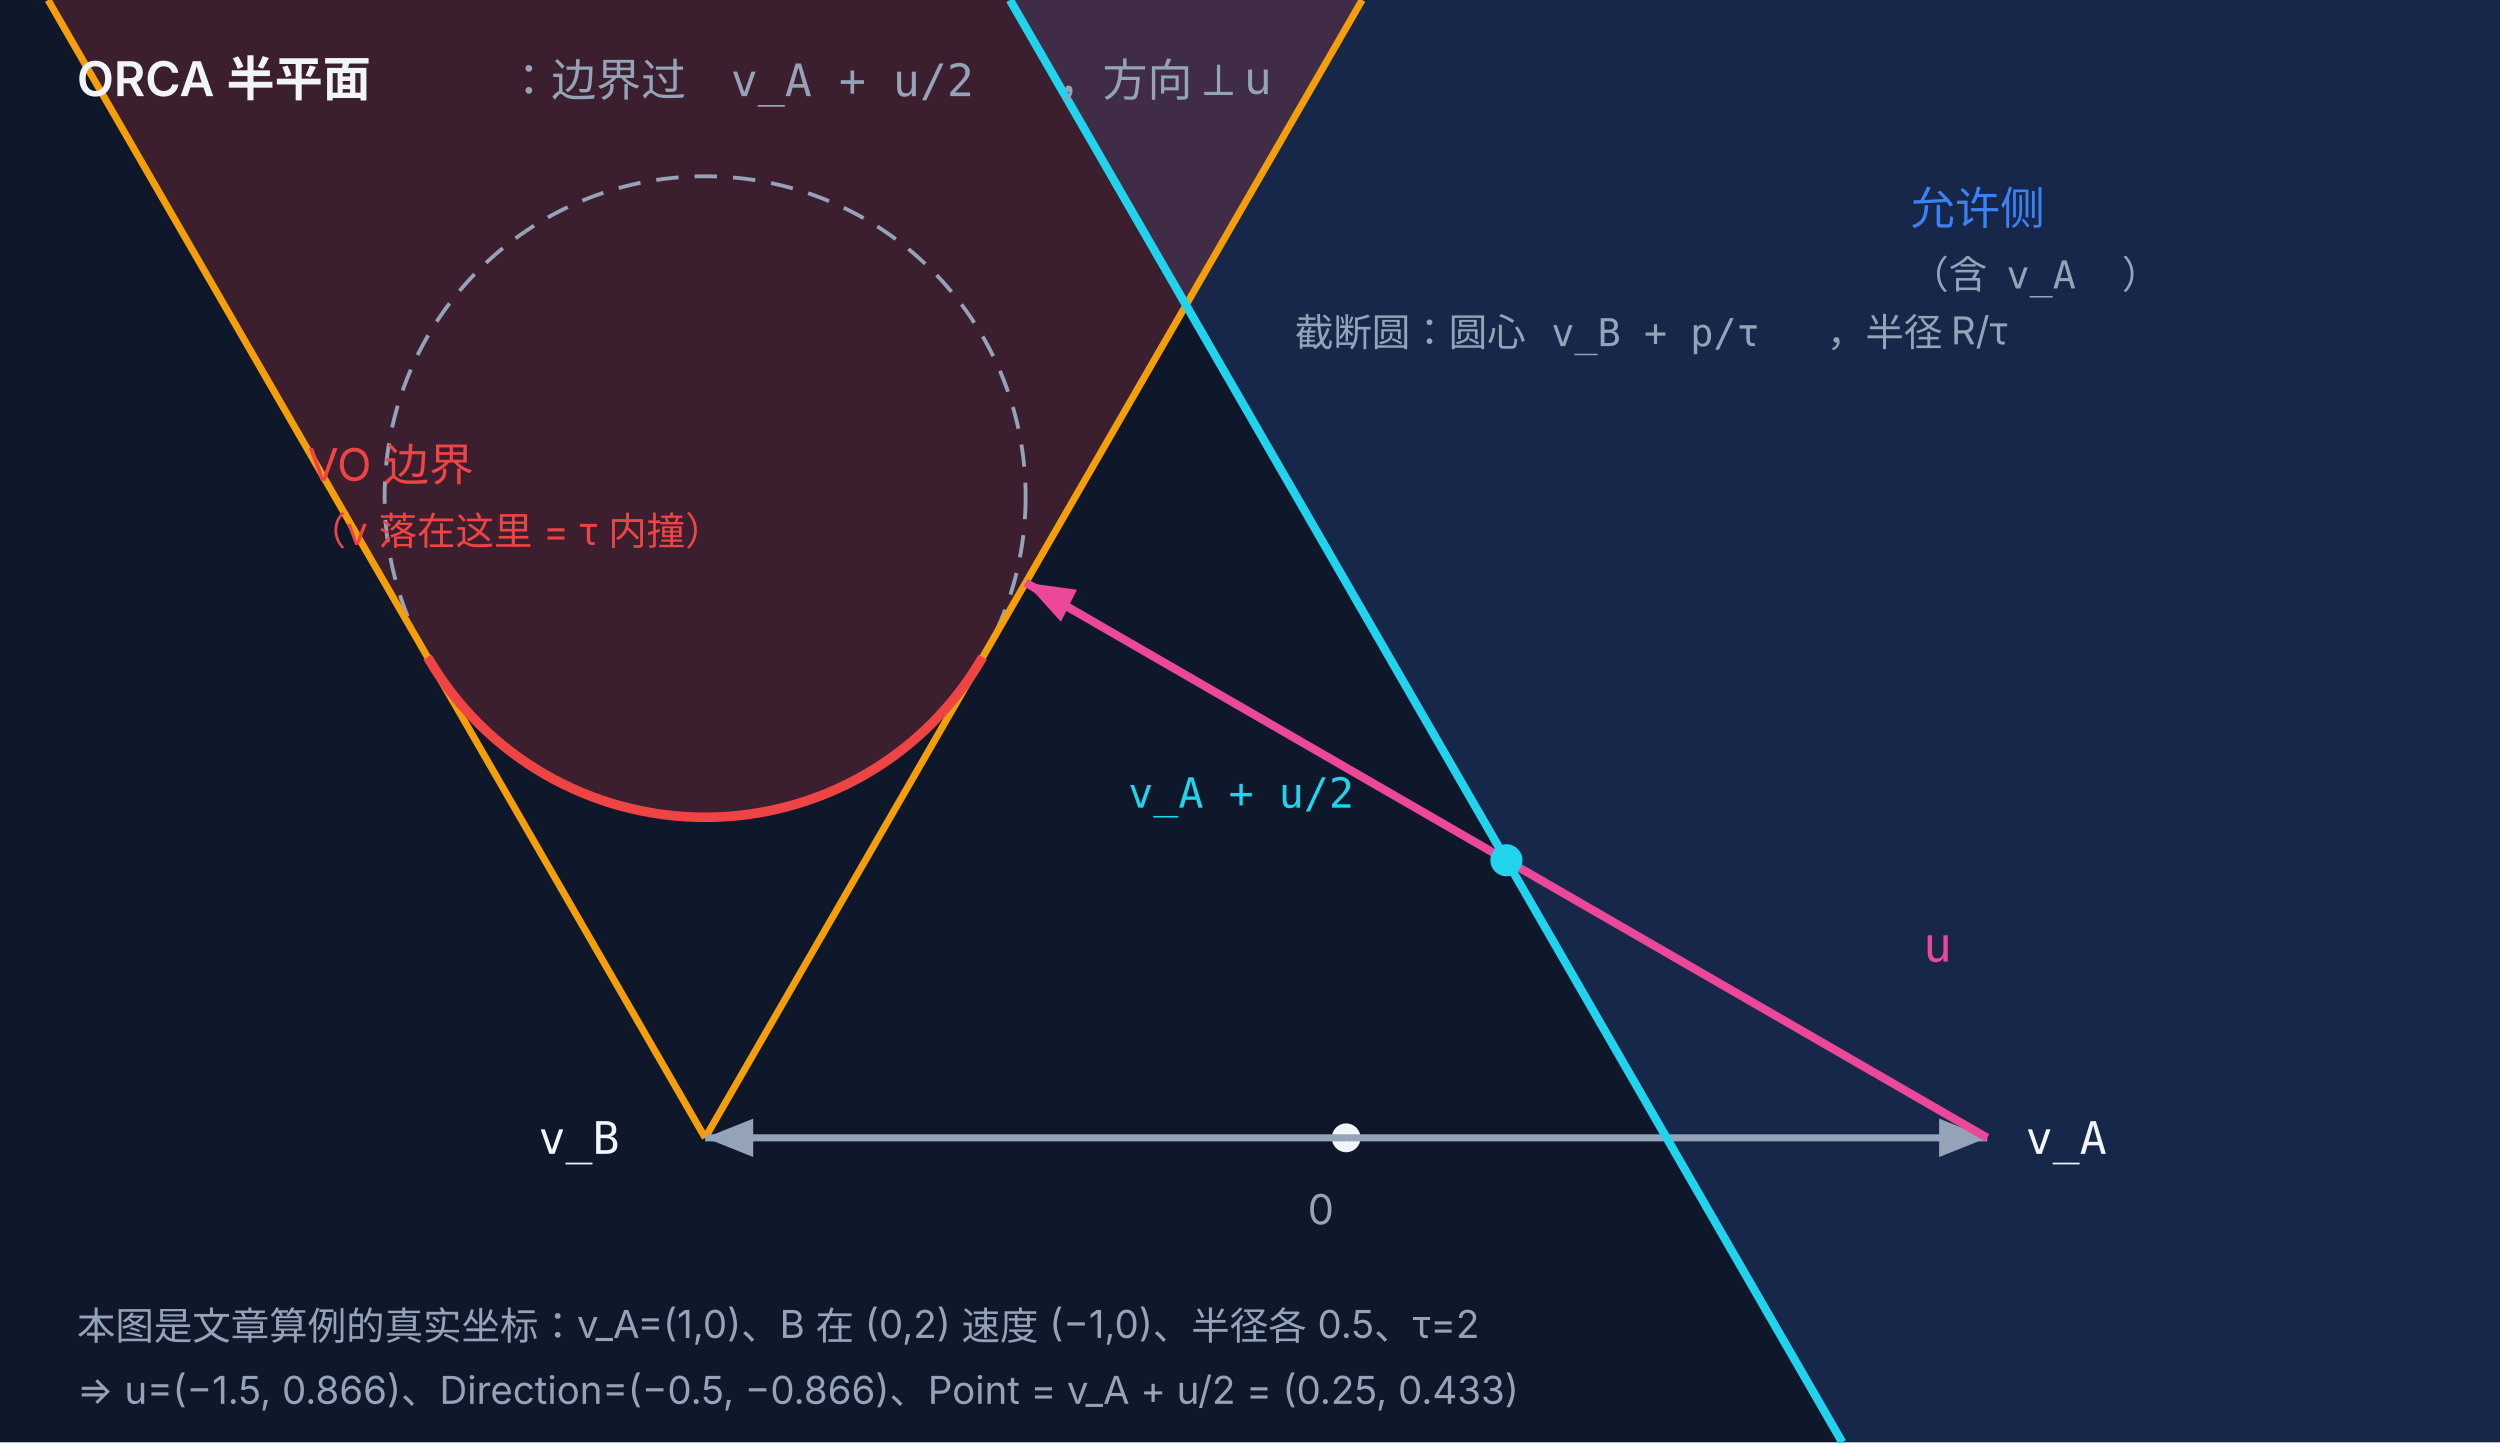
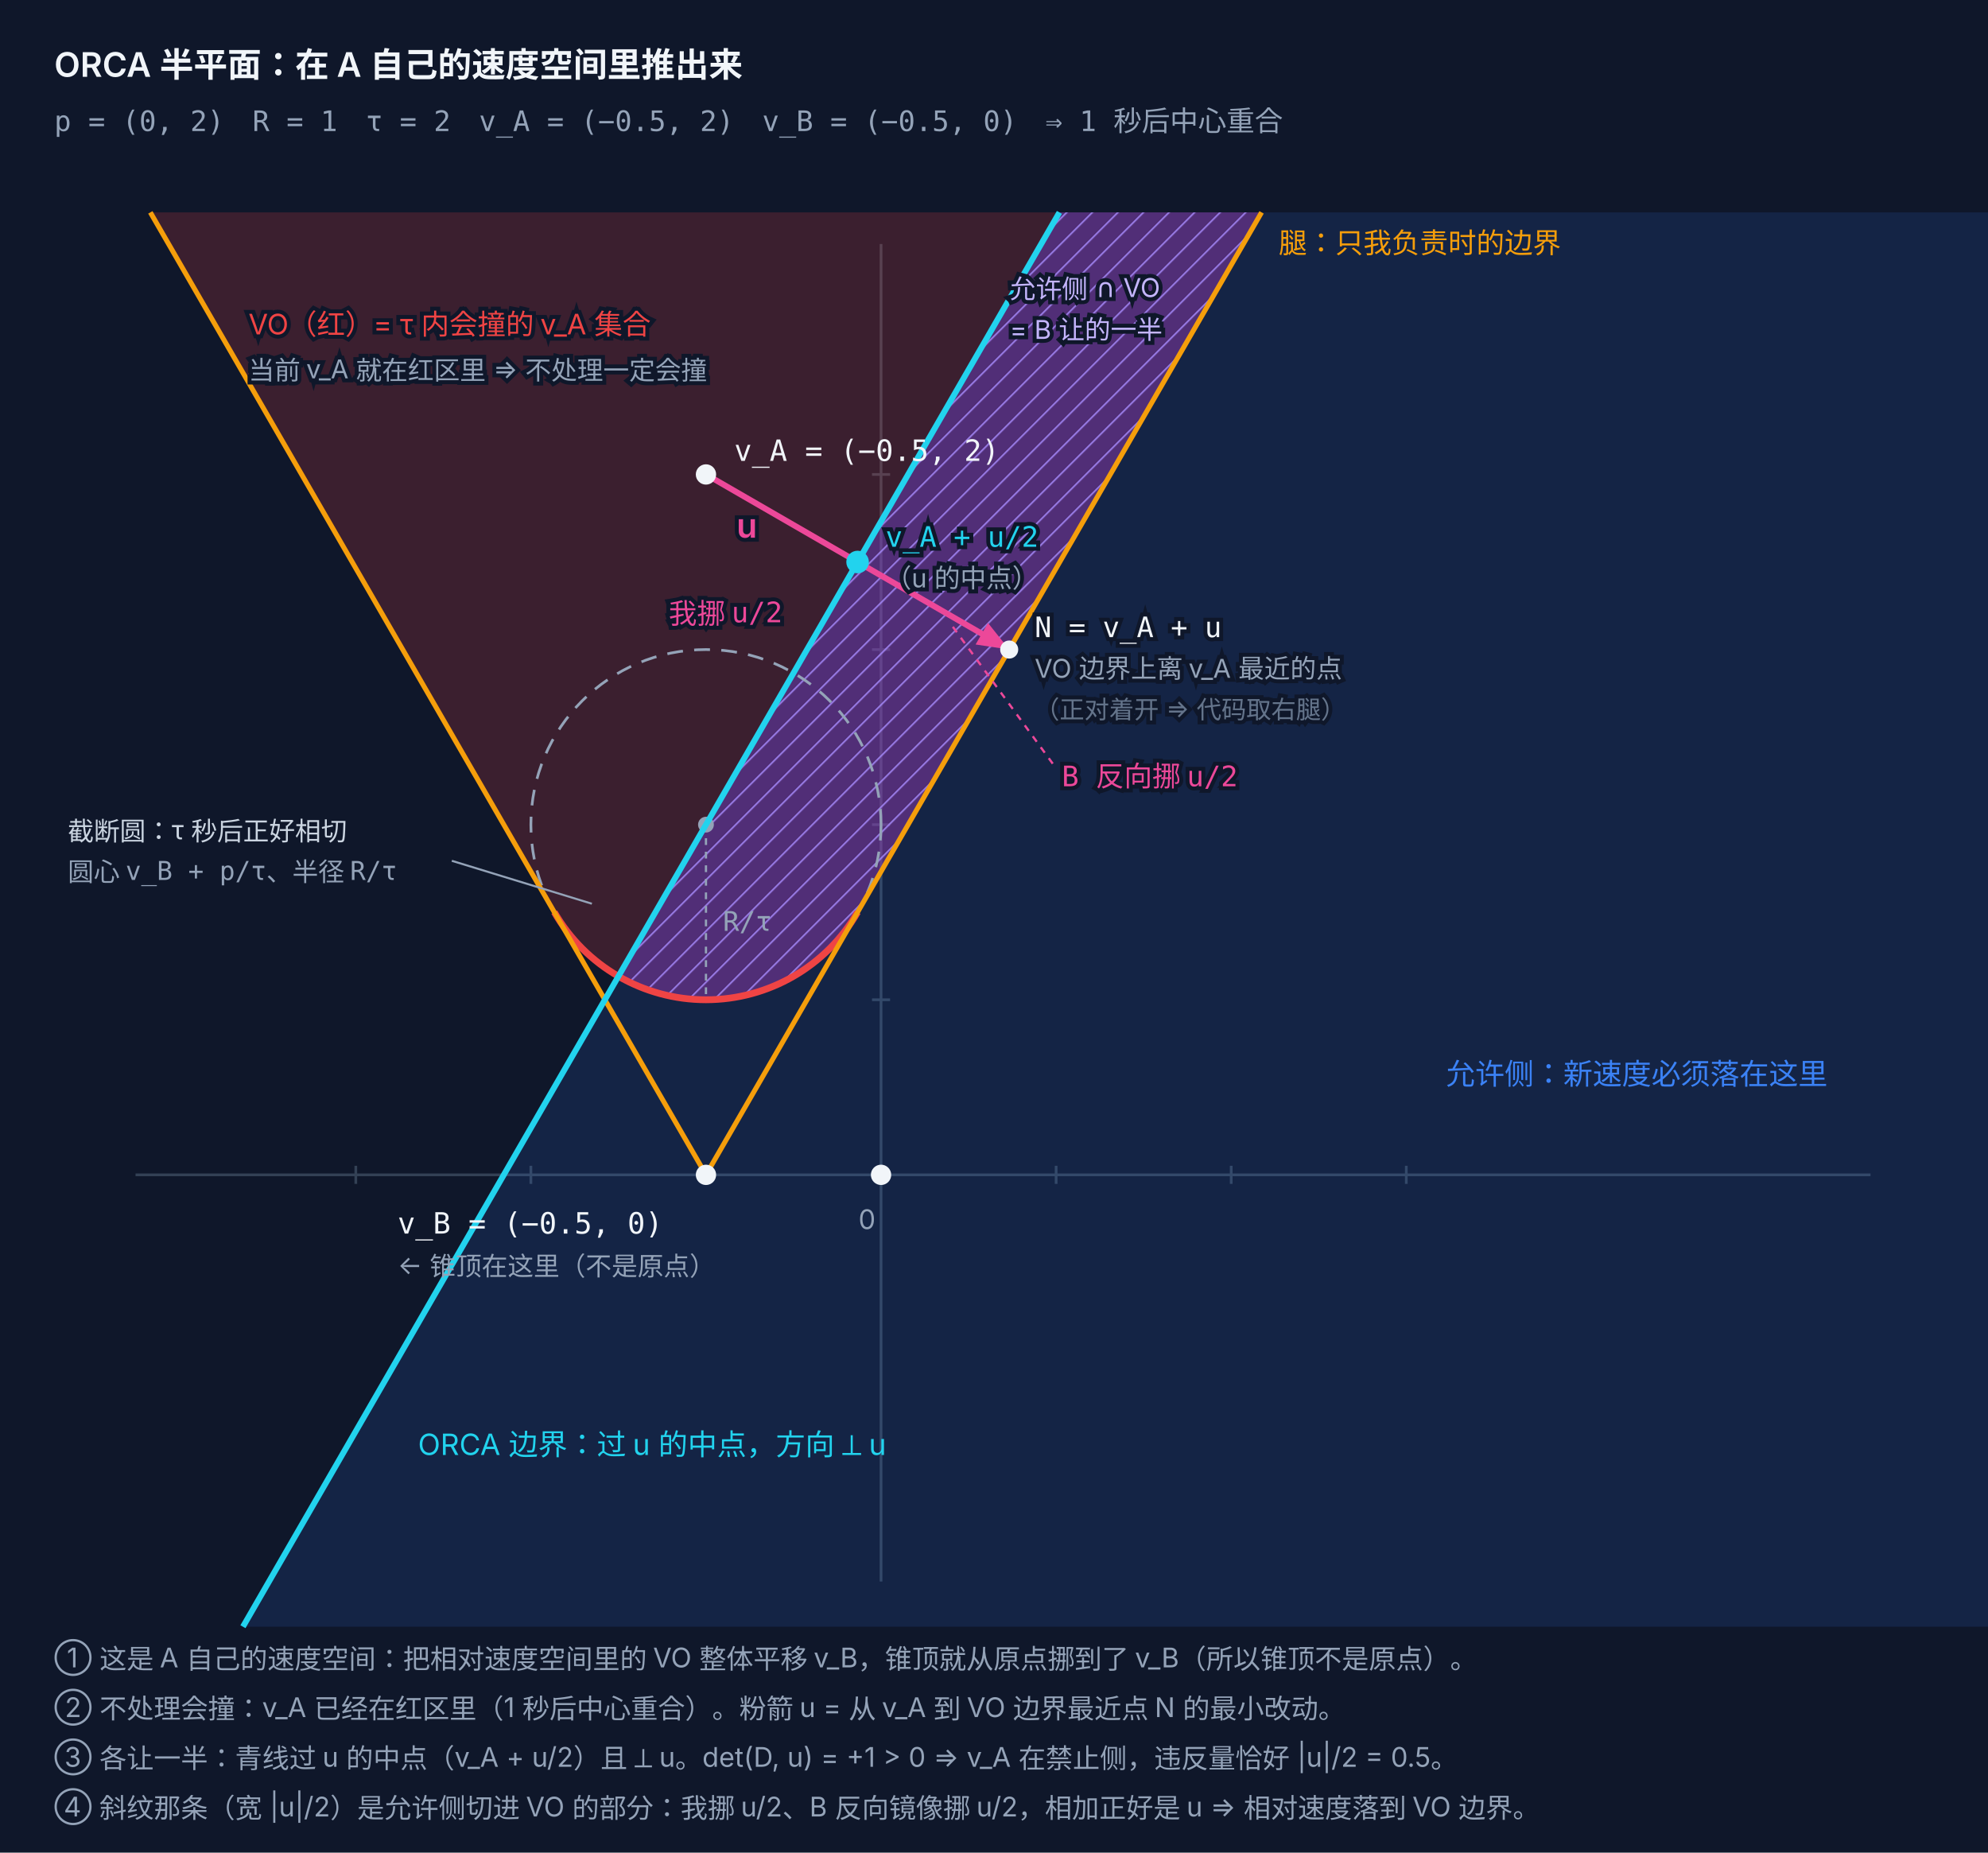
- <svg xmlns="http://www.w3.org/2000/svg" viewBox="0 0 780 450" width="780" height="450" font-family="'DM Sans', -apple-system, system-ui, sans-serif">
-   <rect width="780" height="450" fill="#0F172A" />
-   <path d="M315.1 0 L574.8 450 L780 450 L780 0 Z" fill="#3B82F6" fill-opacity="0.16" stroke="none" />
-   <path d="M306.6 205 A100 100 0 0 1 133.4 205 L15 0 L425 0 Z" fill="#EF4444" fill-opacity="0.20" stroke="none" />
-   <circle cx="220" cy="155" r="100" fill="none" stroke="#94A3B8" stroke-width="1.2" stroke-dasharray="7 5" />
-   <line x1="220" y1="355" x2="425" y2="0" stroke="#F59E0B" stroke-width="2.2" />
-   <line x1="220" y1="355" x2="15" y2="0" stroke="#F59E0B" stroke-width="2.2" />
-   <path d="M306.6 205 A100 100 0 0 1 133.4 205" fill="none" stroke="#EF4444" stroke-width="3" />
-   <circle cx="420" cy="355" r="4.5" fill="#F1F5F9" />
-   <text x="408" y="382" fill="#94A3B8" font-size="13">0</text>
-   <line x1="420" y1="355" x2="620" y2="355" stroke="#94A3B8" stroke-width="2.2" />
-   <polygon points="620,355 605,349 605,361" fill="#94A3B8" />
-   <text x="632" y="360" fill="#F1F5F9" font-size="14" font-family="ui-monospace, SFMono-Regular, Menlo, monospace">v_A</text>
-   <line x1="420" y1="355" x2="220" y2="355" stroke="#94A3B8" stroke-width="2.2" />
-   <polygon points="220,355 235,349 235,361" fill="#94A3B8" />
-   <text x="168" y="360" fill="#F1F5F9" font-size="14" font-family="ui-monospace, SFMono-Regular, Menlo, monospace">v_B</text>
-   <line x1="620" y1="355" x2="320" y2="181.8" stroke="#EC4899" stroke-width="2.6" />
-   <polygon points="320,181.8 336,184 331,194" fill="#EC4899" />
-   <text x="600" y="300" fill="#EC4899" font-size="15" font-family="ui-monospace, SFMono-Regular, Menlo, monospace">u</text>
-   <circle cx="470" cy="268.4" r="5" fill="#22D3EE" />
-   <text x="352" y="252" fill="#22D3EE" font-size="13" font-family="ui-monospace, SFMono-Regular, Menlo, monospace">v_A + u/2</text>
-   <line x1="315.1" y1="0" x2="574.8" y2="450" stroke="#22D3EE" stroke-width="2.6" />
-   <text x="24" y="30" fill="#F1F5F9" font-size="15" font-weight="600">ORCA 半平面</text>
-   <text x="158" y="30" fill="#94A3B8" font-size="14">：边界过</text>
-   <text x="228" y="30" fill="#94A3B8" font-size="14" font-family="ui-monospace, SFMono-Regular, Menlo, monospace">v_A + u/2</text>
-   <text x="330" y="30" fill="#94A3B8" font-size="14">，方向 ⟂ u</text>
-   <text x="596" y="70" fill="#3B82F6" font-size="14">允许侧</text>
-   <text x="596" y="90" fill="#94A3B8" font-size="12">（含</text>
-   <text x="626" y="90" fill="#94A3B8" font-size="12" font-family="ui-monospace, SFMono-Regular, Menlo, monospace">v_A</text>
-   <text x="662" y="90" fill="#94A3B8" font-size="12">）</text>
-   <text x="96" y="150" fill="#EF4444" font-size="14">VO 边界</text>
-   <text x="96" y="170" fill="#EF4444" font-size="12">（v 落在这里 = τ 内撞）</text>
-   <text x="404" y="108" fill="#94A3B8" font-size="12">截断圆：圆心</text>
-   <text x="484" y="108" fill="#94A3B8" font-size="12" font-family="ui-monospace, SFMono-Regular, Menlo, monospace">v_B + p/τ</text>
-   <text x="570" y="108" fill="#94A3B8" font-size="12">，半径 R/τ</text>
-   <text x="24" y="418" fill="#94A3B8" font-size="12">本图是文章算例的真实坐标：v_A=(1,0)、B 在 (0,2) 速度 (−1,0)、半径各 0.5、τ=2</text>
-   <text x="24" y="438" fill="#94A3B8" font-size="12">⇒ u=(−1.5, 0.866)、Direction=(−0.5, −0.866)、Point = v_A + u/2 = (0.25, 0.433)</text>
+ <svg xmlns="http://www.w3.org/2000/svg" viewBox="0 0 880 820" width="880" height="820" font-family="'DM Sans', -apple-system, system-ui, sans-serif">
+   <defs>
+     <clipPath id="orcaAllowed">
+       <path d="M468.96 94 L880 94 L880 720 L107.54 720 Z" />
+     </clipPath>
+     <pattern id="overlapHatch" width="8" height="8" patternUnits="userSpaceOnUse" patternTransform="rotate(45)">
+       <rect width="8" height="8" fill="#7C3AED" fill-opacity="0.30" />
+       <line x1="0" y1="0" x2="0" y2="8" stroke="#A78BFA" stroke-width="1.6" stroke-opacity="0.75" />
+     </pattern>
+   </defs>
+   <rect width="880" height="820" fill="#0F172A" />
+   <g stroke="#334155" stroke-width="1.2">
+     <line x1="60" y1="520" x2="828" y2="520" />
+     <line x1="390" y1="700" x2="390" y2="108" />
+     <line x1="157.5" y1="516" x2="157.5" y2="524" />
+     <line x1="235" y1="516" x2="235" y2="524" />
+     <line x1="312.5" y1="516" x2="312.5" y2="524" />
+     <line x1="467.5" y1="516" x2="467.5" y2="524" />
+     <line x1="545" y1="516" x2="545" y2="524" />
+     <line x1="622.5" y1="516" x2="622.5" y2="524" />
+     <line x1="386" y1="442.5" x2="394" y2="442.5" />
+     <line x1="386" y1="365" x2="394" y2="365" />
+     <line x1="386" y1="287.5" x2="394" y2="287.5" />
+     <line x1="386" y1="210" x2="394" y2="210" />
+   </g>
+   <path d="M468.96 94 L880 94 L880 720 L107.54 720 Z" fill="#3B82F6" fill-opacity="0.13" />
+   <path d="M379.62 403.75 A77.5 77.5 0 0 1 245.38 403.75 L66.55 94 L558.45 94 Z" fill="#EF4444" fill-opacity="0.20" />
+   <g clip-path="url(#orcaAllowed)">
+     <path d="M379.62 403.75 A77.5 77.5 0 0 1 245.38 403.75 L66.55 94 L558.45 94 Z" fill="url(#overlapHatch)" />
+   </g>
+   <circle cx="312.5" cy="365" r="77.5" fill="none" stroke="#94A3B8" stroke-width="1.2" stroke-dasharray="7 5" />
+   <circle cx="312.5" cy="365" r="3.5" fill="#94A3B8" />
+   <line x1="312.5" y1="365" x2="312.5" y2="442.5" stroke="#94A3B8" stroke-width="1" stroke-dasharray="3 3" />
+   <text x="320" y="412" fill="#94A3B8" font-size="12" font-family="ui-monospace, SFMono-Regular, Menlo, monospace">R/τ</text>
+   <path d="M379.62 403.75 A77.5 77.5 0 0 1 245.38 403.75" fill="none" stroke="#EF4444" stroke-width="3" />
+   <line x1="312.5" y1="520" x2="558.45" y2="94" stroke="#F59E0B" stroke-width="2.2" />
+   <line x1="312.5" y1="520" x2="66.55" y2="94" stroke="#F59E0B" stroke-width="2.2" />
+   <line x1="468.96" y1="94" x2="107.54" y2="720" stroke="#22D3EE" stroke-width="2.6" />
+   <line x1="312.5" y1="210" x2="446.73" y2="287.5" stroke="#EC4899" stroke-width="2.6" />
+   <polygon points="446.73,287.5 437.35,275.74 431.85,285.26" fill="#EC4899" />
+   <circle cx="390" cy="520" r="4.5" fill="#F1F5F9" />
+   <text x="380" y="544" fill="#94A3B8" font-size="12">0</text>
+   <circle cx="312.5" cy="520" r="4.5" fill="#F1F5F9" />
+   <text x="176" y="546" fill="#F1F5F9" font-size="13" font-family="ui-monospace, SFMono-Regular, Menlo, monospace">v_B = (−0.5, 0)</text>
+   <text x="176" y="564" fill="#94A3B8" font-size="11.5">← 锥顶在这里（不是原点）</text>
+   <circle cx="312.5" cy="210" r="4.5" fill="#F1F5F9" />
+   <text x="325" y="204" fill="#F1F5F9" font-size="13" font-family="ui-monospace, SFMono-Regular, Menlo, monospace">v_A = (−0.5, 2)</text>
+   <circle cx="446.73" cy="287.5" r="4" fill="#F1F5F9" />
+   <text x="458" y="282" fill="#F1F5F9" font-size="12.5" paint-order="stroke" stroke="#0F172A" stroke-width="3.5" font-family="ui-monospace, SFMono-Regular, Menlo, monospace">N = v_A + u</text>
+   <text x="458" y="300" fill="#94A3B8" font-size="11.5" paint-order="stroke" stroke="#0F172A" stroke-width="3.5">VO 边界上离 v_A 最近的点</text>
+   <text x="458" y="318" fill="#64748B" font-size="11" paint-order="stroke" stroke="#0F172A" stroke-width="3.5">（正对着开 ⇒ 代码取右腿）</text>
+   <circle cx="379.62" cy="248.75" r="5" fill="#22D3EE" />
+   <text x="392" y="242" fill="#22D3EE" font-size="12.5" paint-order="stroke" stroke="#0F172A" stroke-width="3.5" font-family="ui-monospace, SFMono-Regular, Menlo, monospace">v_A + u/2</text>
+   <text x="392" y="260" fill="#94A3B8" font-size="11.5" paint-order="stroke" stroke="#0F172A" stroke-width="3.5">（u 的中点）</text>
+   <text x="326" y="238" fill="#EC4899" font-size="15" font-weight="600" paint-order="stroke" stroke="#0F172A" stroke-width="3.5">u</text>
+   <text x="296" y="276" fill="#EC4899" font-size="12.5" paint-order="stroke" stroke="#0F172A" stroke-width="3.5" font-family="ui-monospace, SFMono-Regular, Menlo, monospace">我挪 u/2</text>
+   <line x1="466" y1="338" x2="420" y2="275" stroke="#EC4899" stroke-width="1" stroke-dasharray="3 3" />
+   <text x="470" y="348" fill="#EC4899" font-size="12.5" paint-order="stroke" stroke="#0F172A" stroke-width="3.5" font-family="ui-monospace, SFMono-Regular, Menlo, monospace">B 反向挪 u/2</text>
+   <text x="447" y="132" fill="#C4B5FD" font-size="11.5" paint-order="stroke" stroke="#0F172A" stroke-width="3.5">允许侧 ∩ VO</text>
+   <text x="447" y="150" fill="#C4B5FD" font-size="11.5" paint-order="stroke" stroke="#0F172A" stroke-width="3.5">= B 让的一半</text>
+   <text x="30" y="372" fill="#CBD5E1" font-size="11.5">截断圆：τ 秒后正好相切</text>
+   <text x="30" y="390" fill="#94A3B8" font-size="11.5" font-family="ui-monospace, SFMono-Regular, Menlo, monospace">圆心 v_B + p/τ、半径 R/τ</text>
+   <line x1="200" y1="381" x2="262" y2="400" stroke="#94A3B8" stroke-width="0.9" />
+   <text x="24" y="34" fill="#F1F5F9" font-size="15" font-weight="600">ORCA 半平面：在 A 自己的速度空间里推出来</text>
+   <text x="24" y="58" fill="#94A3B8" font-size="12.5" font-family="ui-monospace, SFMono-Regular, Menlo, monospace">p = (0, 2)　R = 1　τ = 2　v_A = (−0.5, 2)　v_B = (−0.5, 0)　⇒ 1 秒后中心重合</text>
+   <text x="110" y="148" fill="#EF4444" font-size="12.5" paint-order="stroke" stroke="#0F172A" stroke-width="3.5">VO（红）= τ 内会撞的 v_A 集合</text>
+   <text x="110" y="168" fill="#94A3B8" font-size="11.5" paint-order="stroke" stroke="#0F172A" stroke-width="3.5">当前 v_A 就在红区里 ⇒ 不处理一定会撞</text>
+   <text x="185" y="644" fill="#22D3EE" font-size="13">ORCA 边界：过 u 的中点，方向 ⟂ u</text>
+   <text x="566" y="112" fill="#F59E0B" font-size="12.5">腿：只我负责时的边界</text>
+   <text x="640" y="480" fill="#3B82F6" font-size="13">允许侧：新速度必须落在这里</text>
+   <text x="24" y="738" fill="#94A3B8" font-size="12">① 这是 A 自己的速度空间：把相对速度空间里的 VO 整体平移 v_B，锥顶就从原点挪到了 v_B（所以锥顶不是原点）。</text>
+   <text x="24" y="760" fill="#94A3B8" font-size="12">② 不处理会撞：v_A 已经在红区里（1 秒后中心重合）。粉箭 u = 从 v_A 到 VO 边界最近点 N 的最小改动。</text>
+   <text x="24" y="782" fill="#94A3B8" font-size="12">③ 各让一半：青线过 u 的中点（v_A + u/2）且 ⟂ u。det(D, u) = +1 &gt; 0 ⇒ v_A 在禁止侧，违反量恰好 |u|/2 = 0.5。</text>
+   <text x="24" y="804" fill="#94A3B8" font-size="12">④ 斜纹那条（宽 |u|/2）是允许侧切进 VO 的部分：我挪 u/2、B 反向镜像挪 u/2，相加正好是 u ⇒ 相对速度落到 VO 边界。</text>
</svg>
